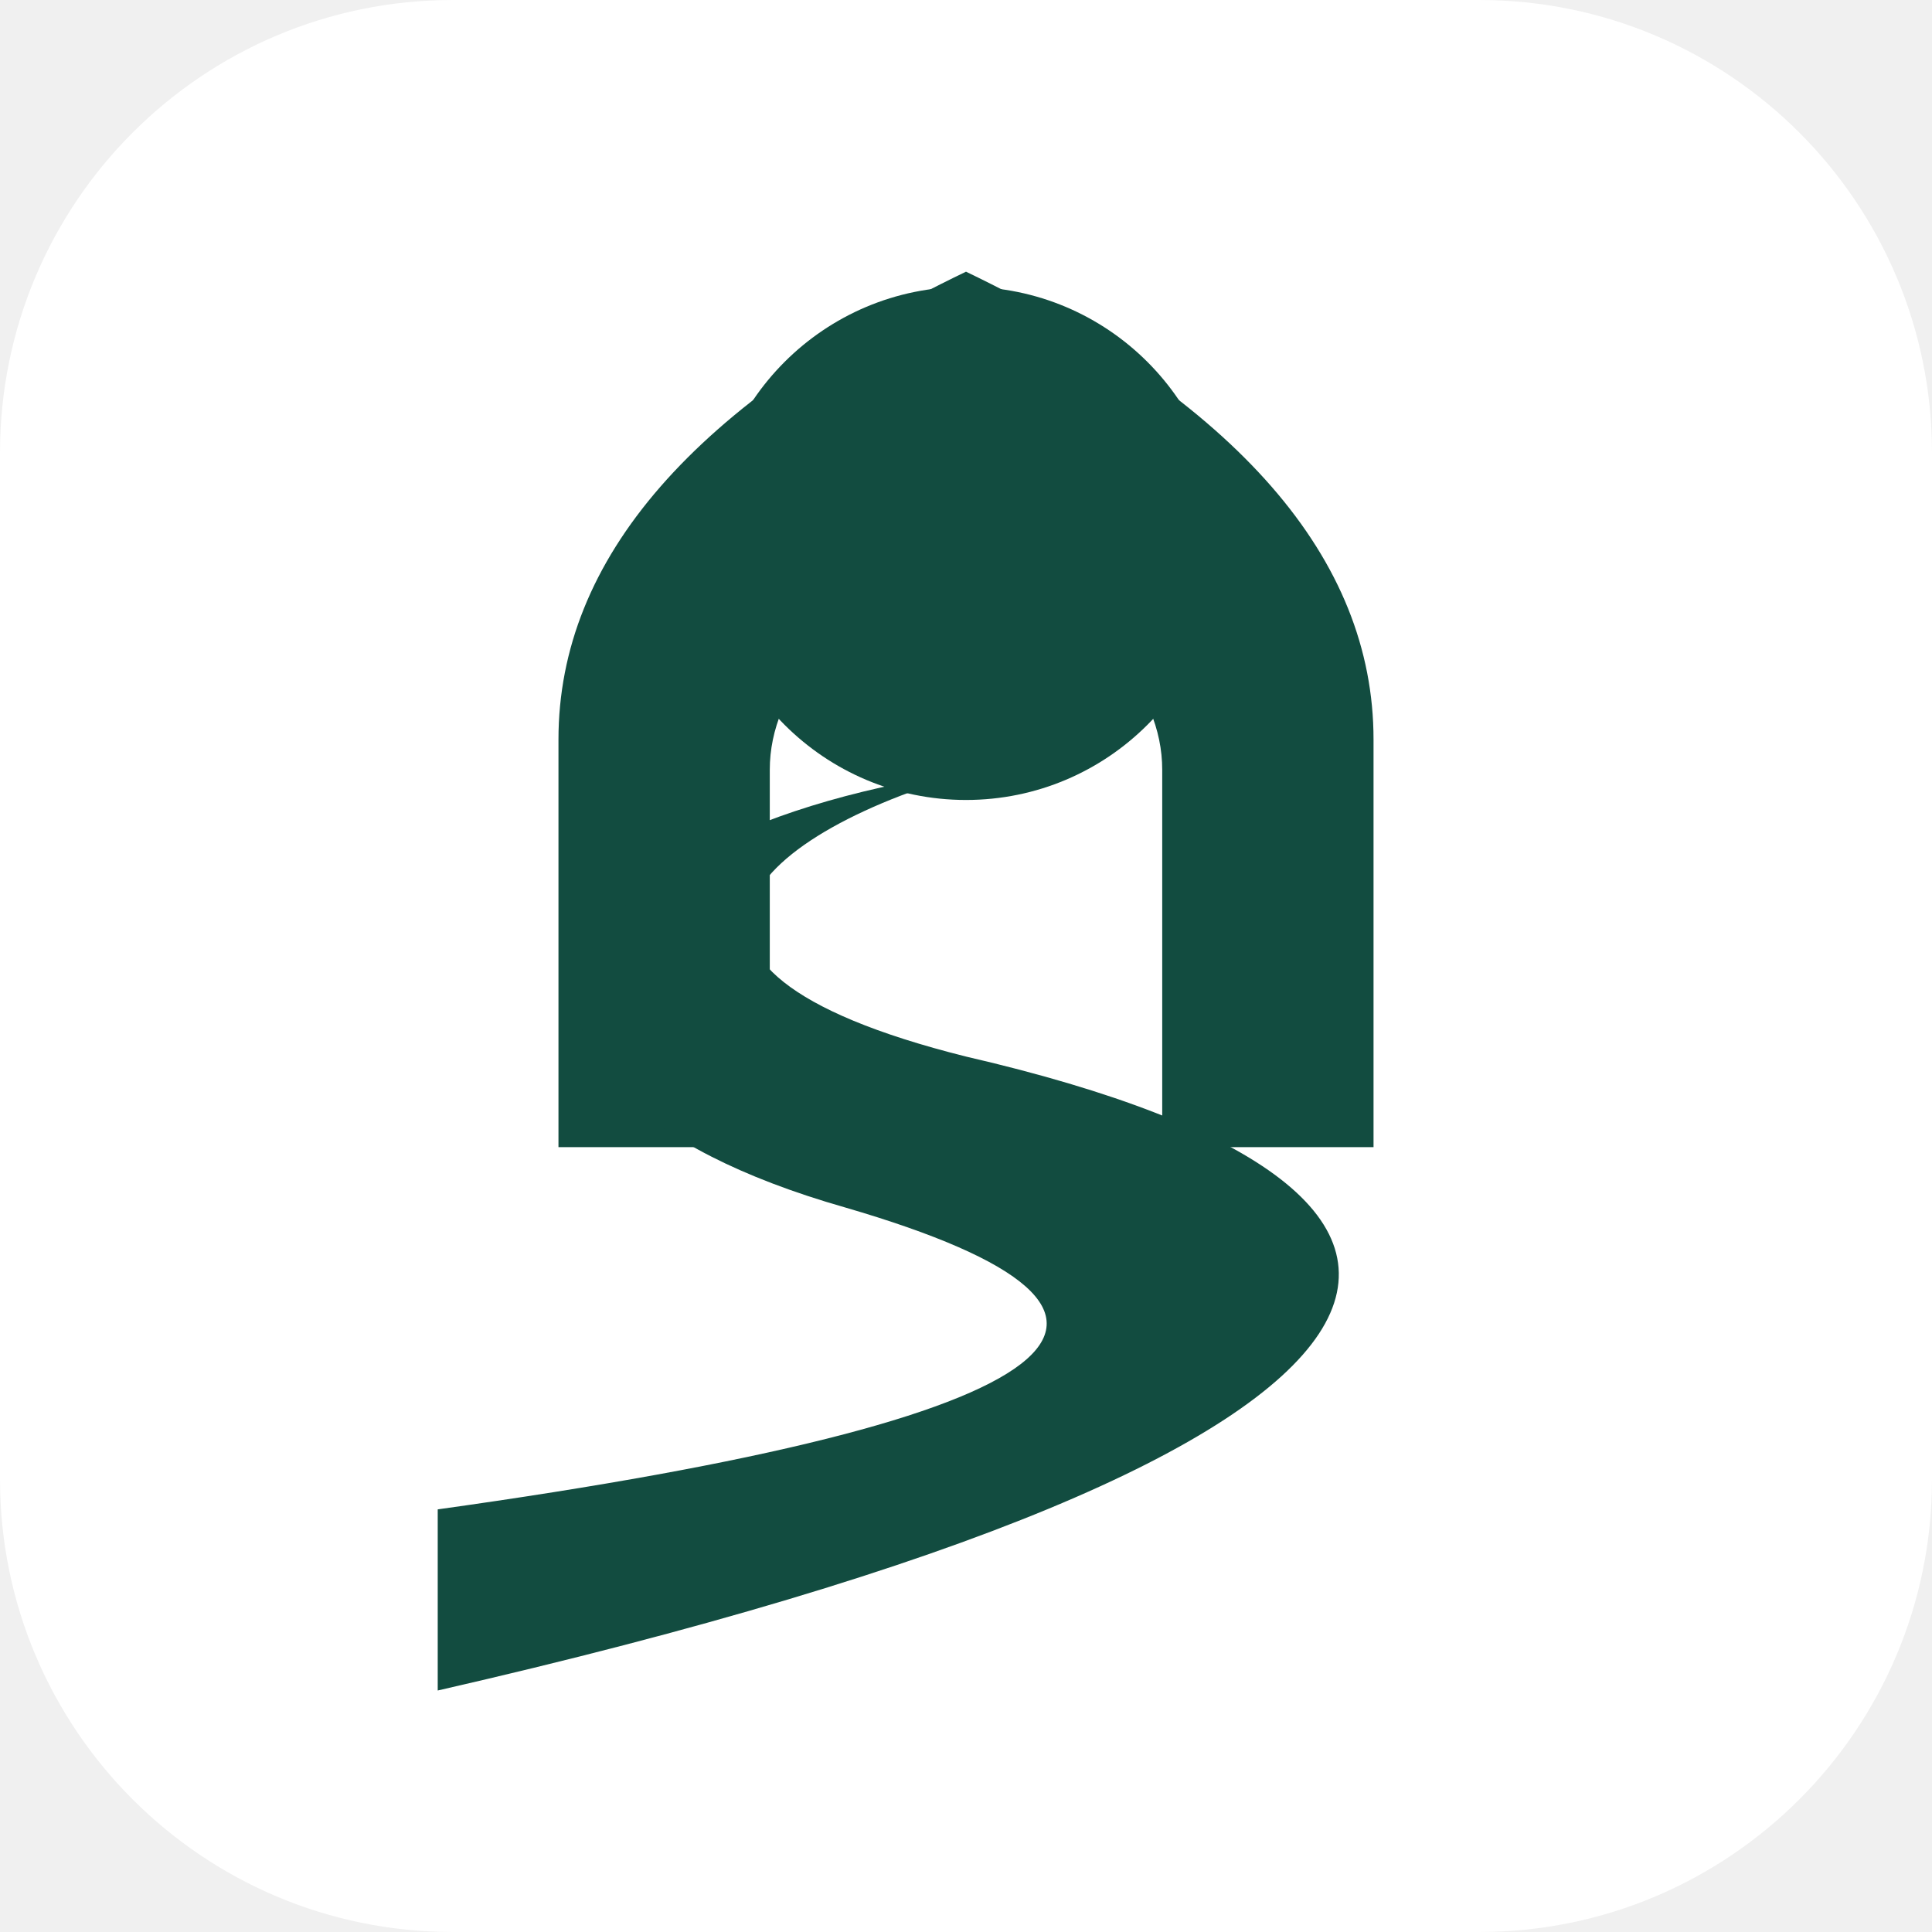
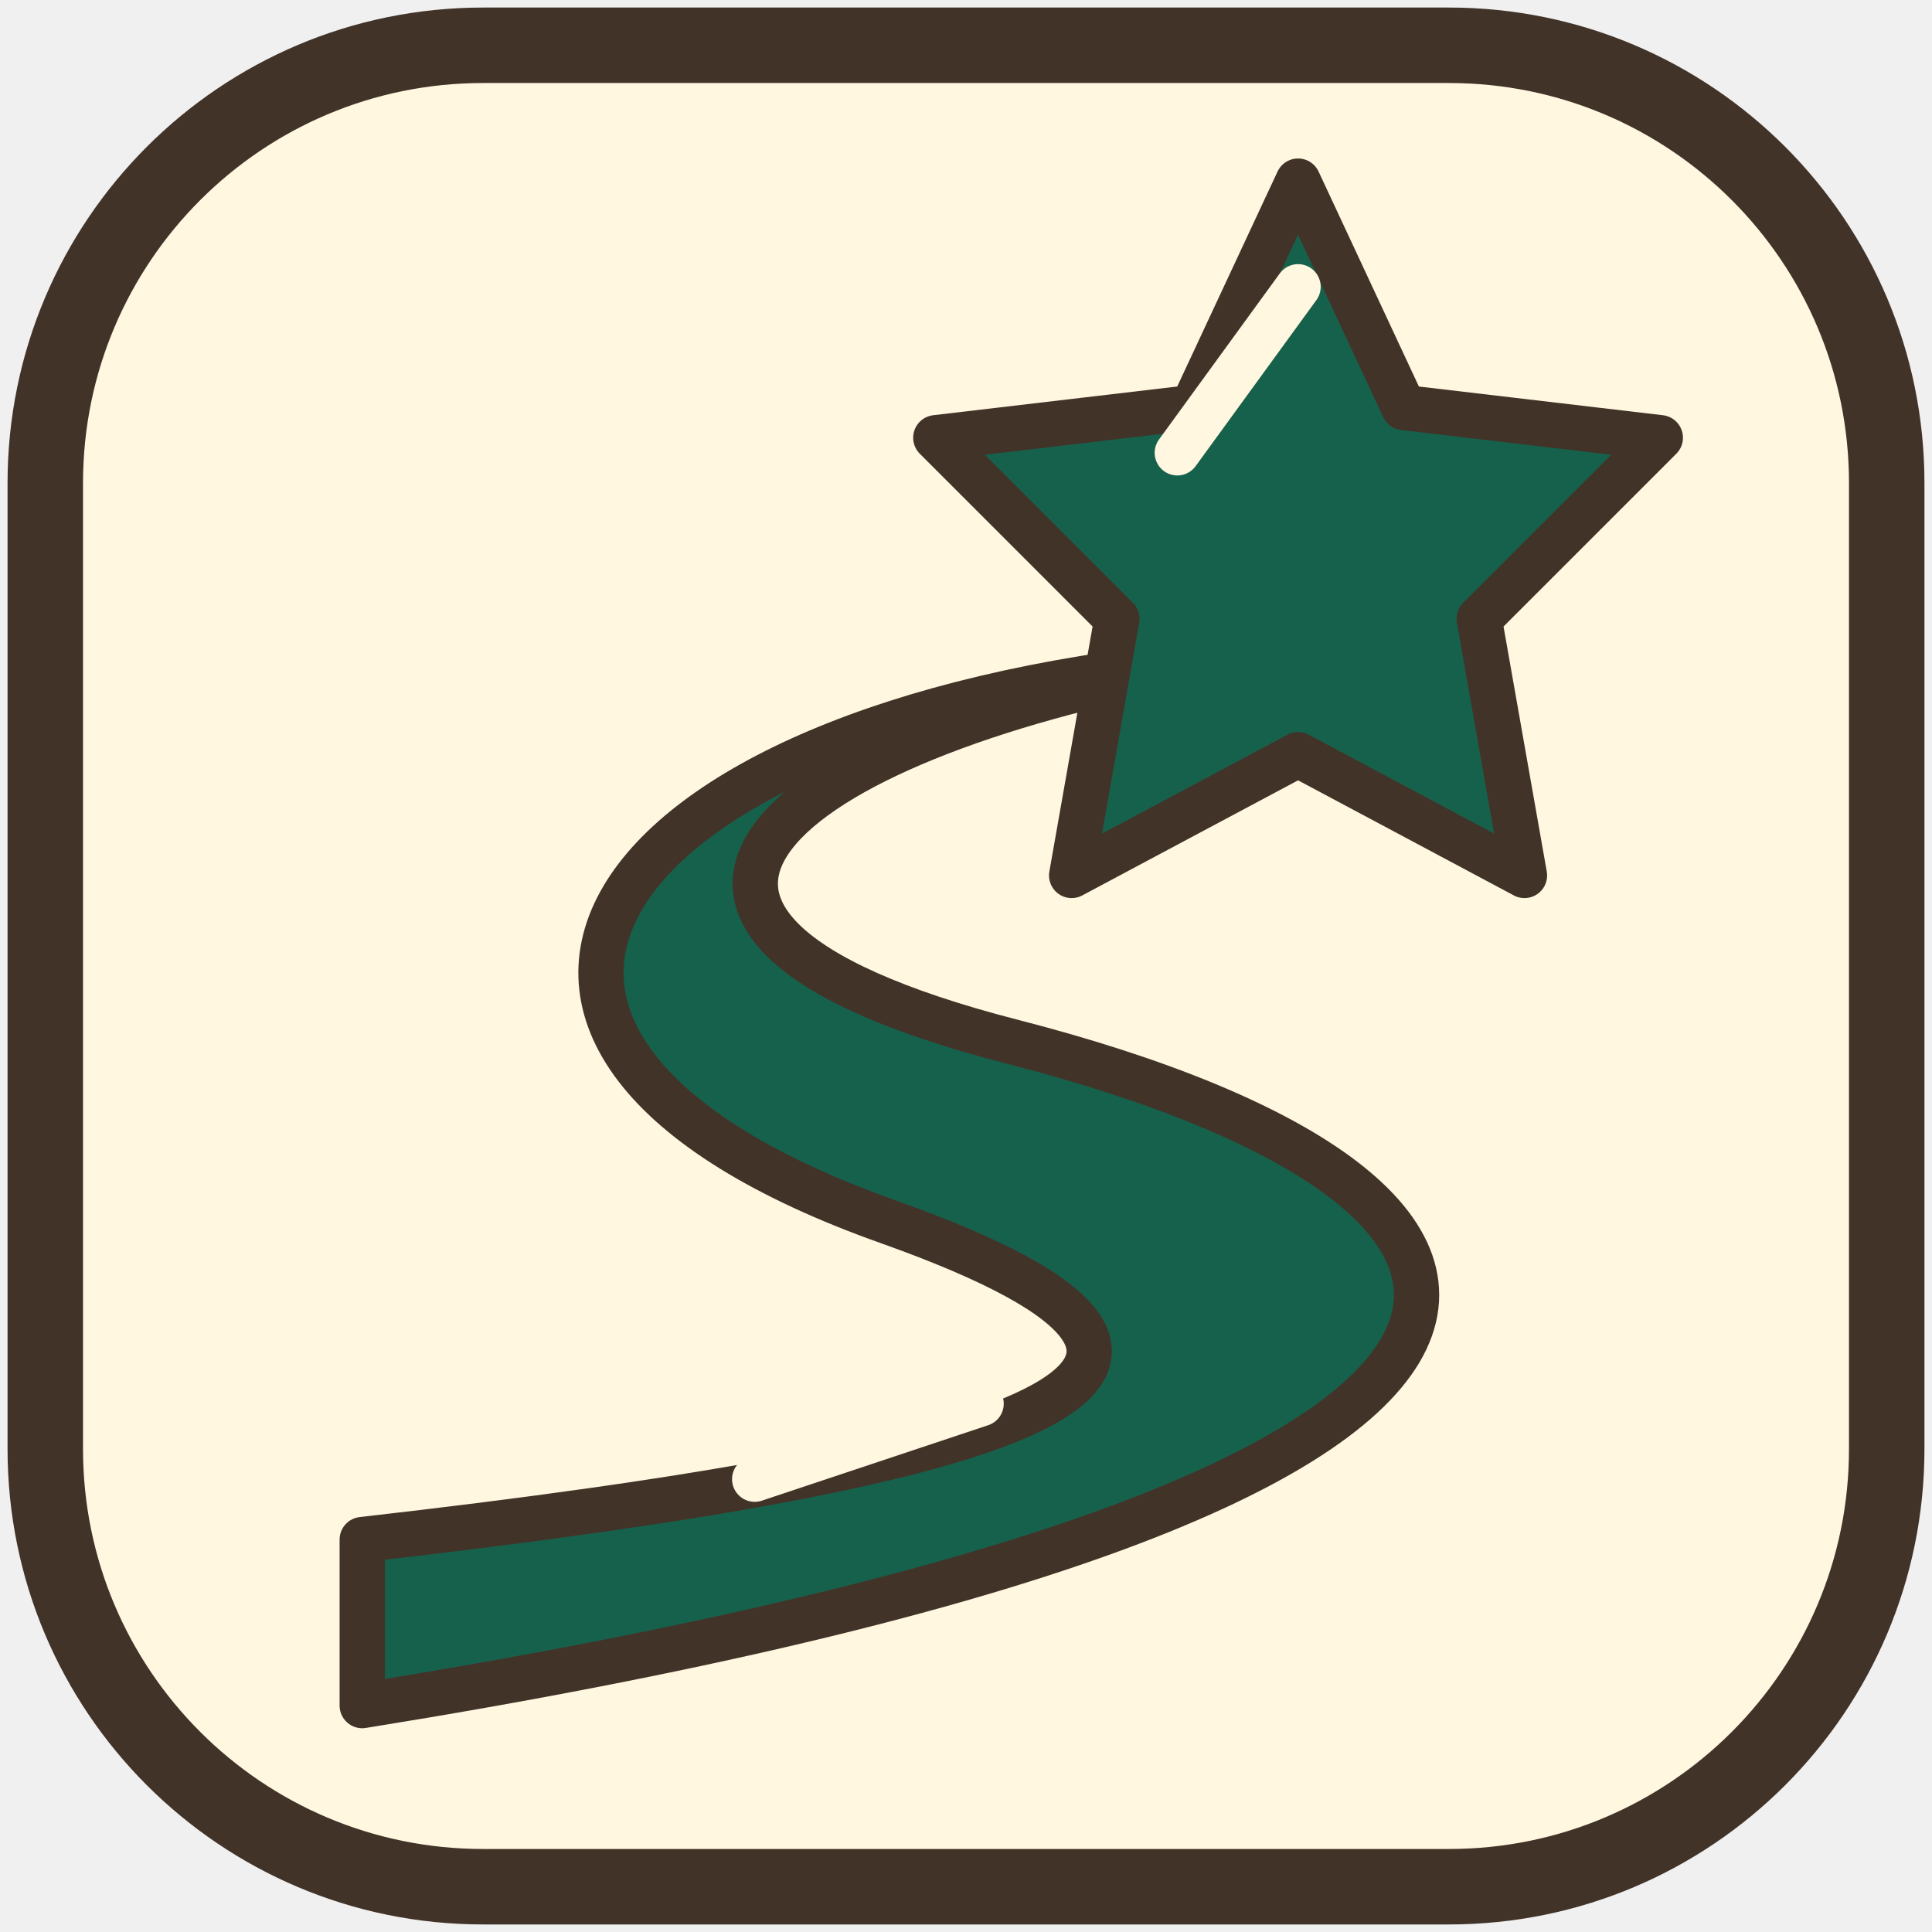
<svg xmlns="http://www.w3.org/2000/svg" viewBox="0 0 128 128">
-   <rect width="128" height="128" rx="30" fill="#ffffff" />
-   <circle cx="64" cy="36" r="17" fill="#124c40" />
-   <path d="M37 76V49Q37 31 64 18Q91 31 91 49V76H77V51Q77 43 64 36Q51 43 51 51V76Z" fill="#124c40" />
-   <path d="M29 112C99 96 103 79 64 70C40 64 50 55 65 51C35 55 28 72 56 80C80 87 72 94 29 100Z" fill="#124c40" />
+   <rect x="3" y="3" width="122" height="122" rx="29" fill="#fff7df" stroke="#423329" stroke-width="5" />
+   <path d="M24 113C111 99 106 79 67 69C36 61 52 49 79 44C39 48 25 69 59 81C87 91 68 97 24 102Z" fill="#16614c" stroke="#423329" stroke-width="3" stroke-linejoin="round" />
+   <path d="m86 12 7 15 17 2-12 12 3 17-15-8-15 8 3-17-12-12 17-2Z" fill="#16614c" stroke="#423329" stroke-width="3" stroke-linejoin="round" />
+   <path d="m78 30 8-11m-36 79 15-5" fill="none" stroke="#fff7df" stroke-width="3" stroke-linecap="round" />
</svg>
